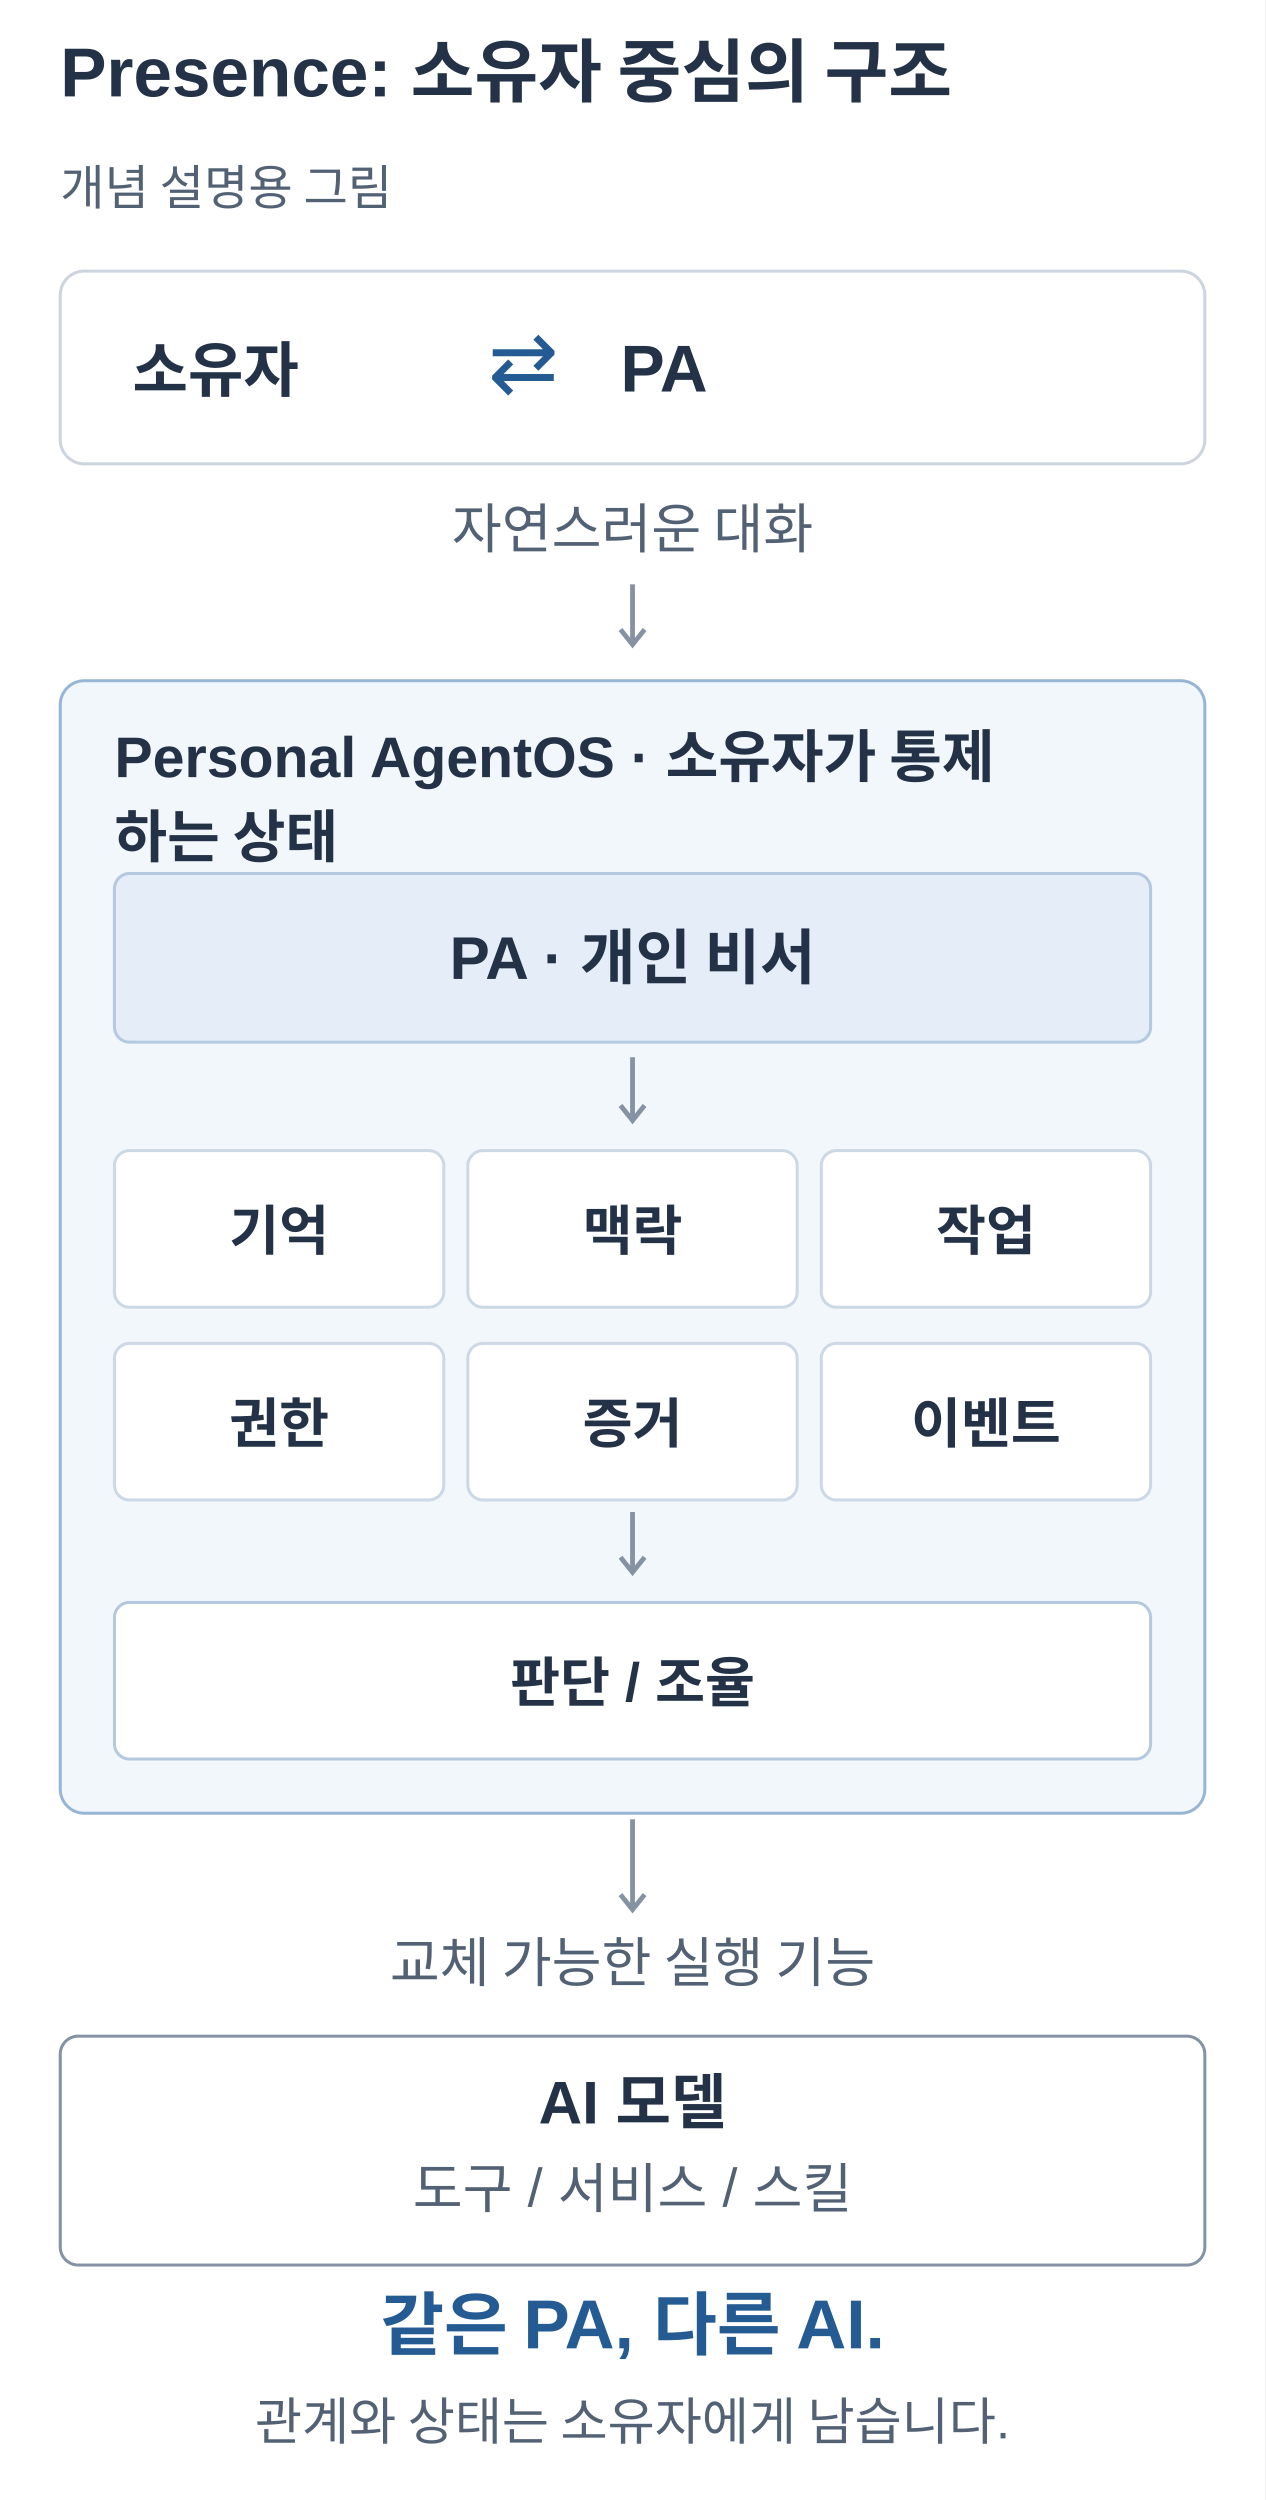
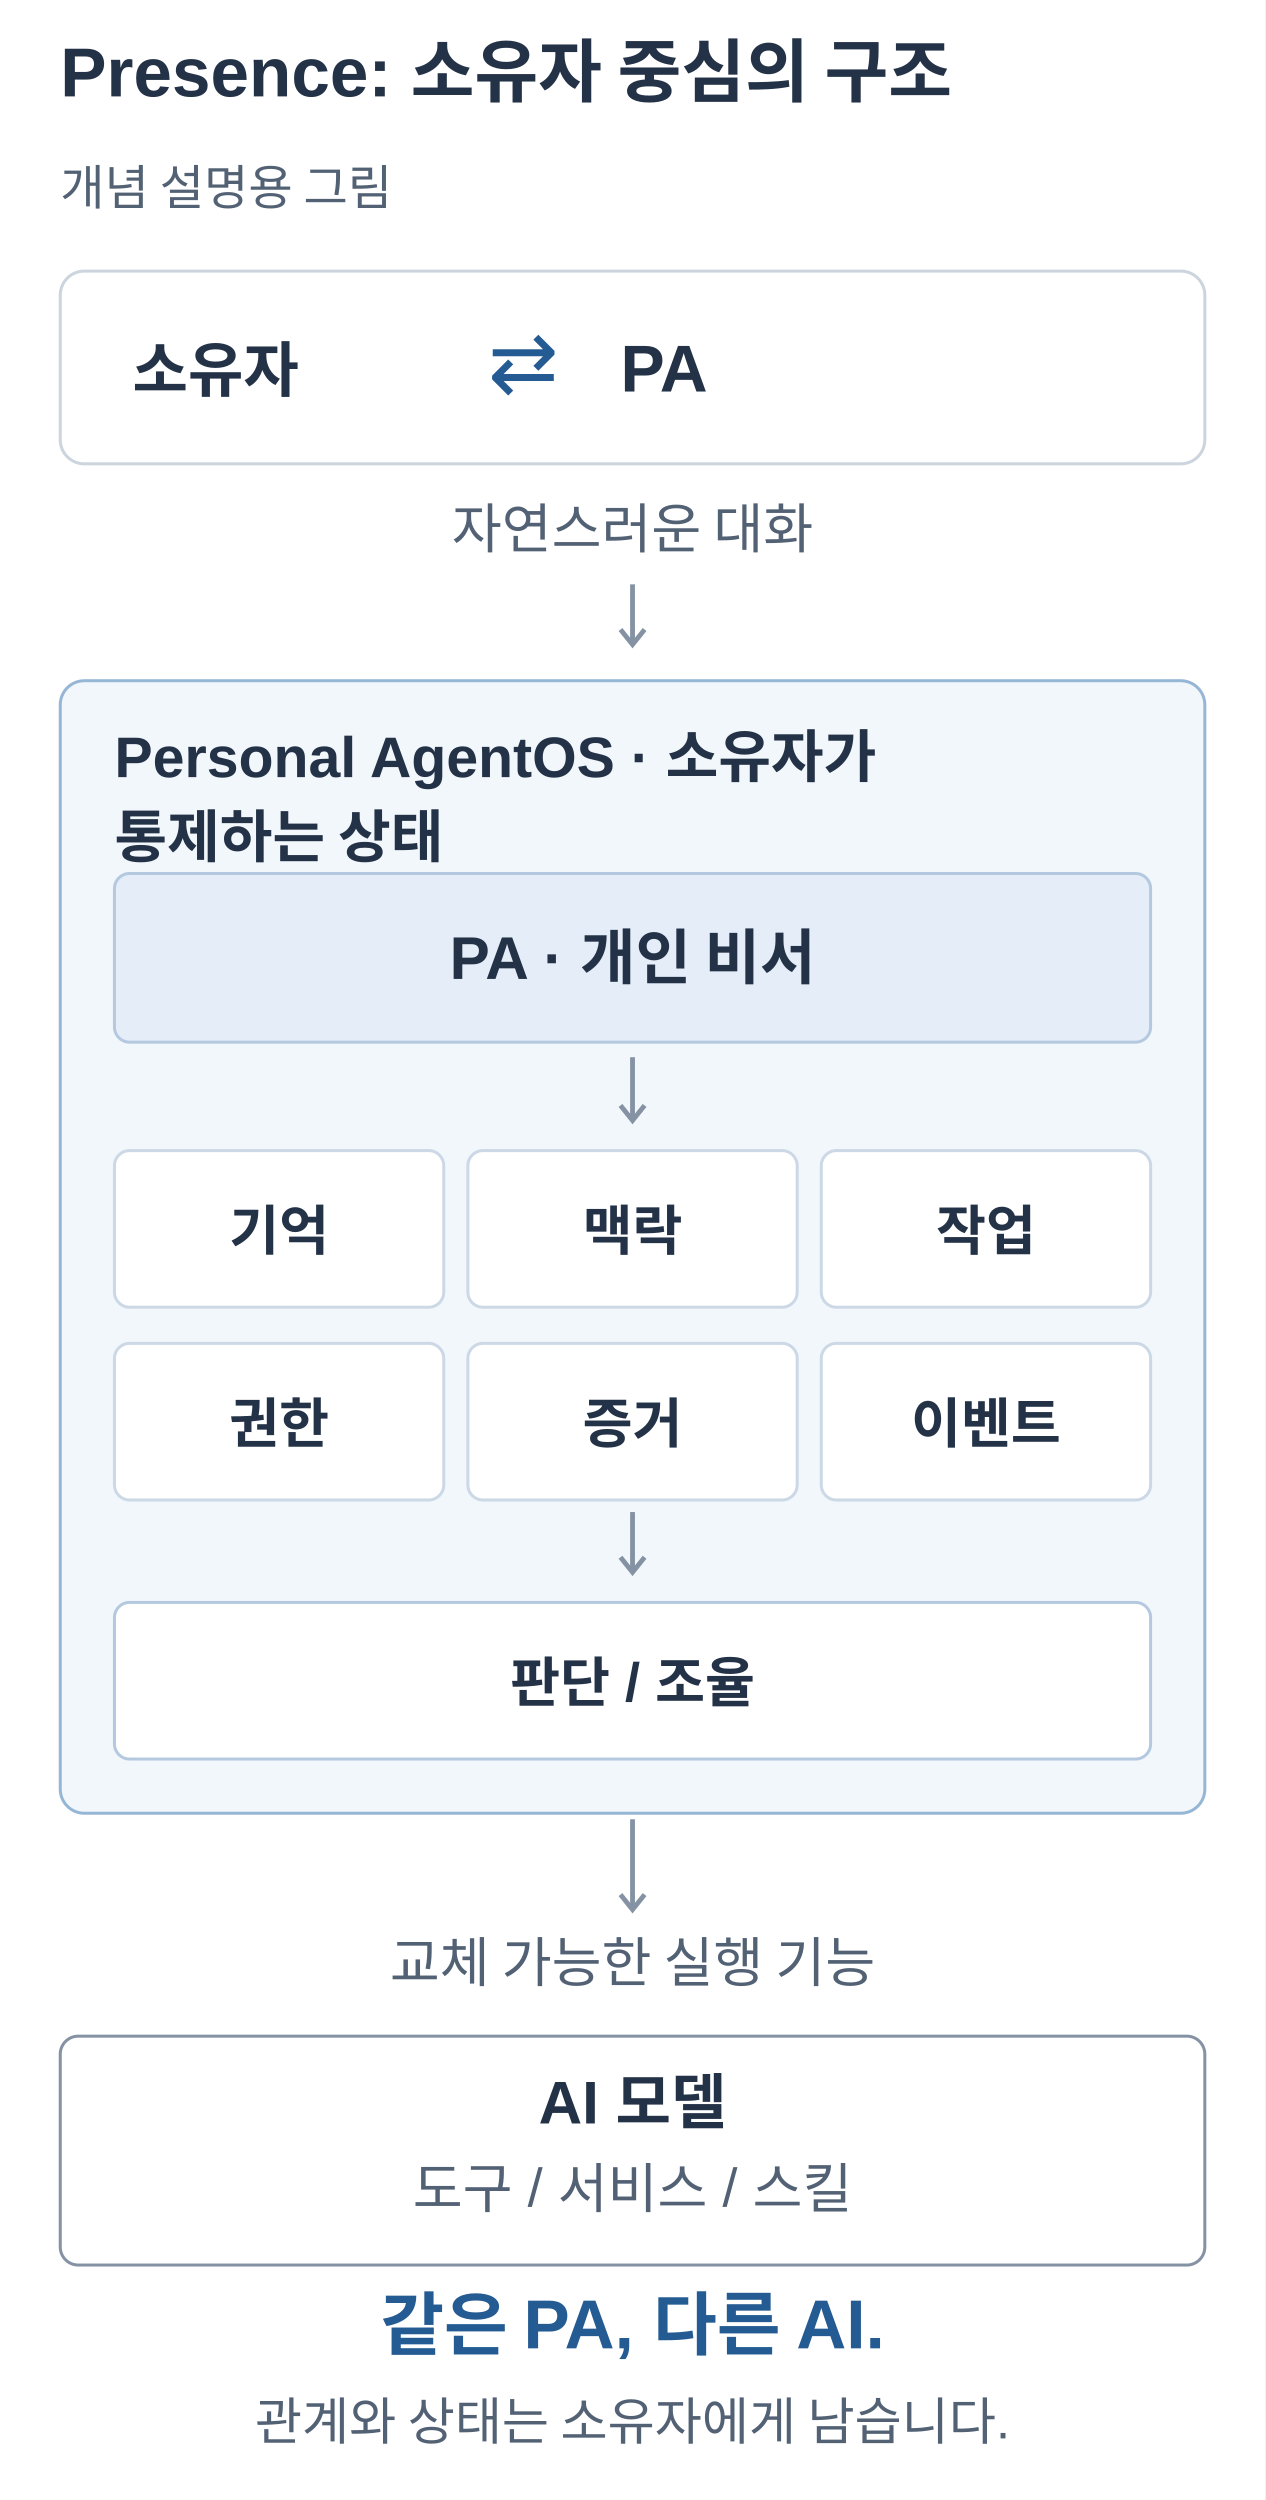
<svg xmlns="http://www.w3.org/2000/svg" width="420" height="830" viewBox="0 0 420 830" role="img" aria-labelledby="title desc">
  <style>text{font-family:Arial,"Noto Sans",sans-serif;fill:#243247} .bold{font-weight:700} .muted{fill:#526174} .blue{fill:#245b92}</style>
  <rect width="420" height="830" fill="#fff" />
  <text x="20" y="32.0" font-size="23" class="bold" text-anchor="start">Presence: 소유자 중심의 구조</text>
  <text x="20" y="68" font-size="16" class="muted" text-anchor="start">개념 설명용 그림</text>
  <rect x="20" y="90" width="380" height="64" rx="8" fill="#fff" stroke="#ccd4de" />
  <text x="44" y="130" font-size="20" class="bold" text-anchor="start">소유자</text>
  <text x="162" y="130" font-size="28" class="blue" text-anchor="start">⇄</text>
  <text x="206" y="130" font-size="22" class="bold" text-anchor="start">PA</text>
  <text x="210" y="182" font-size="18" class="muted" text-anchor="middle">자연스러운 대화</text>
  <path d="M210 194 L210 214" fill="none" stroke="#8492a3" stroke-width="1.6" />
  <path d="M206 209 L210 214 L214 209" fill="none" stroke="#8492a3" stroke-width="1.6" />
  <rect x="20" y="226" width="380" height="376" rx="8" fill="#f2f7fc" stroke="#96b6d6" />
-   <text x="38" y="258.0" font-size="19" class="bold" text-anchor="start">Personal AgentOS · 소유자가 통제</text>
-   <text x="38" y="284.6" font-size="19" class="bold" text-anchor="start">하는 상태</text>
+   <text x="38" y="258.0" font-size="19" class="bold" text-anchor="start">Personal AgentOS · 소유자가</text>
+   <text x="38" y="284.6" font-size="19" class="bold" text-anchor="start">통제하는 상태</text>
  <rect x="38" y="290" width="344" height="56" rx="5" fill="#e4edf8" stroke="#b4c9df" />
  <text x="210.0" y="325" font-size="20" class="bold" text-anchor="middle">PA · 개인 비서</text>
  <path d="M210.0 351 L210.0 372" fill="none" stroke="#8492a3" stroke-width="1.6" />
  <path d="M206.0 367 L210.0 372 L214.0 367" fill="none" stroke="#8492a3" stroke-width="1.6" />
  <rect x="38.0" y="382" width="109.333" height="52" rx="5" fill="#fff" stroke="#ccd8e6" />
  <text x="92.667" y="415" font-size="18" class="bold" text-anchor="middle">기억</text>
  <rect x="155.333" y="382" width="109.333" height="52" rx="5" fill="#fff" stroke="#ccd8e6" />
  <text x="210" y="415" font-size="18" class="bold" text-anchor="middle">맥락</text>
  <rect x="272.667" y="382" width="109.333" height="52" rx="5" fill="#fff" stroke="#ccd8e6" />
  <text x="327.333" y="415" font-size="18" class="bold" text-anchor="middle">작업</text>
  <rect x="38.0" y="446" width="109.333" height="52" rx="5" fill="#fff" stroke="#ccd8e6" />
  <text x="92.667" y="479" font-size="18" class="bold" text-anchor="middle">권한</text>
  <rect x="155.333" y="446" width="109.333" height="52" rx="5" fill="#fff" stroke="#ccd8e6" />
  <text x="210" y="479" font-size="18" class="bold" text-anchor="middle">증거</text>
  <rect x="272.667" y="446" width="109.333" height="52" rx="5" fill="#fff" stroke="#ccd8e6" />
  <text x="327.333" y="479" font-size="18" class="bold" text-anchor="middle">이벤트</text>
  <path d="M210.0 502 L210.0 522" fill="none" stroke="#8492a3" stroke-width="1.6" />
  <path d="M206.0 517 L210.0 522 L214.0 517" fill="none" stroke="#8492a3" stroke-width="1.6" />
  <rect x="38" y="532" width="344" height="52" rx="5" fill="#fff" stroke="#b4c9df" />
  <text x="210.0" y="565" font-size="18" class="bold" text-anchor="middle">판단 / 조율</text>
  <path d="M210.0 604 L210.0 634" fill="none" stroke="#8492a3" stroke-width="1.6" />
  <path d="M206.0 629 L210.0 634 L214.0 629" fill="none" stroke="#8492a3" stroke-width="1.6" />
  <text x="210.0" y="658" font-size="18" class="muted" text-anchor="middle">교체 가능한 실행 기능</text>
  <rect x="20" y="676" width="380" height="76" rx="6" fill="#fff" stroke="#8492a3" />
  <text x="210.0" y="705" font-size="20" class="bold" text-anchor="middle">AI 모델</text>
  <text x="210.0" y="733" font-size="18" class="muted" text-anchor="middle">도구 / 서비스 / 스킬</text>
  <text x="210.0" y="780" font-size="23" class="blue bold" text-anchor="middle">같은 PA, 다른 AI.</text>
  <text x="210.0" y="810" font-size="17" class="muted" text-anchor="middle">관계와 상태는 소유자에게 남습니다.</text>
</svg>
